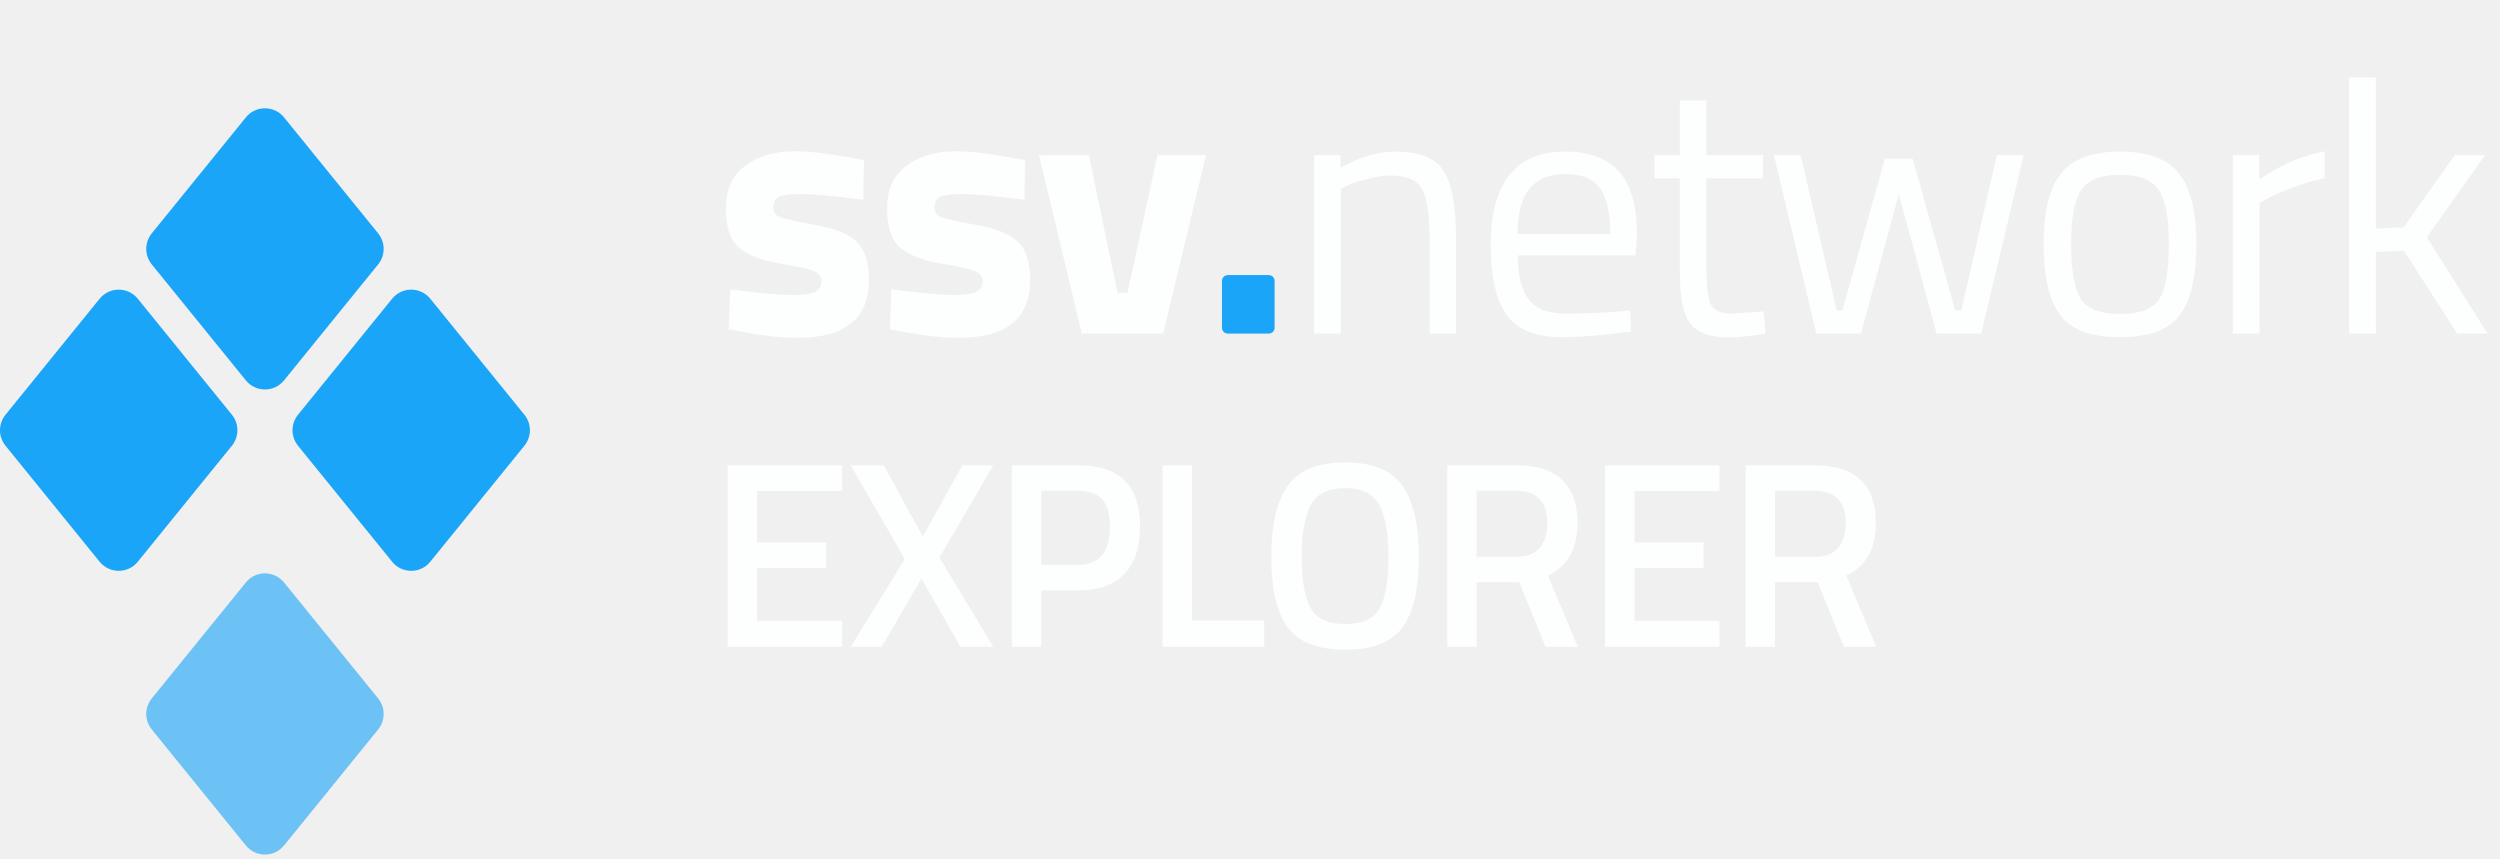
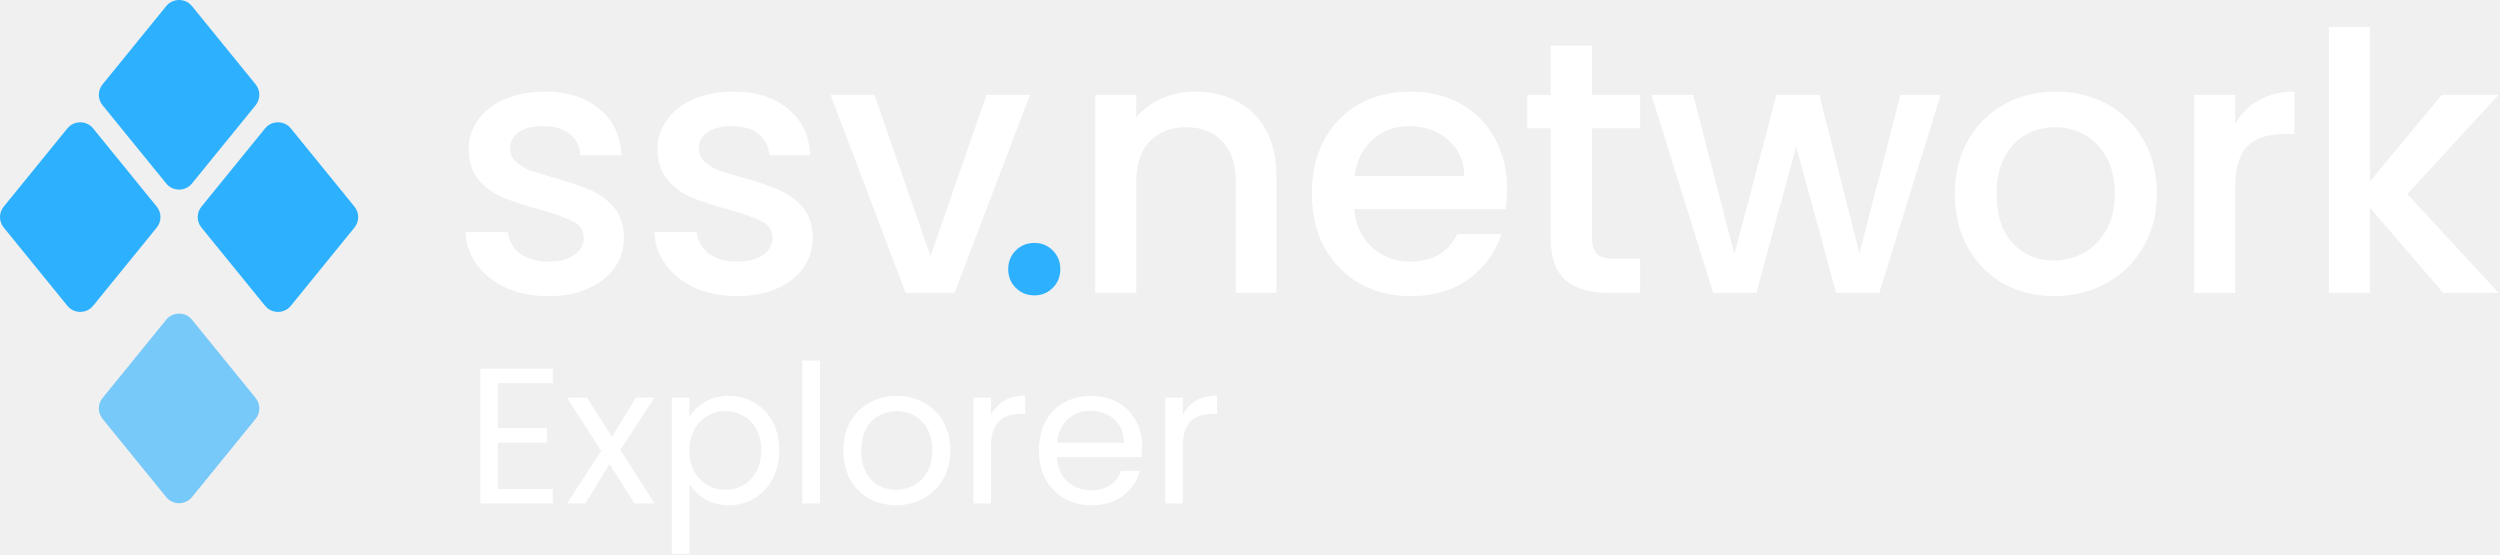
- <svg xmlns="http://www.w3.org/2000/svg" width="134" height="46" viewBox="0 0 134 46" fill="none">
-   <path d="M39.004 34.667V24.942H45.137V26.319H40.58V29.073H44.285V30.436H40.58V33.275H45.137V34.667H39.004Z" fill="#FDFEFE" />
-   <path d="M47.374 24.942L49.461 28.775L51.576 24.942H53.237L50.356 29.883L53.237 34.667H51.477L49.39 31.004L47.261 34.667H45.6L48.496 29.968L45.6 24.942H47.374Z" fill="#FDFEFE" />
-   <path d="M57.799 31.643H55.812V34.667H54.236V24.942H57.799C60.005 24.942 61.107 26.031 61.107 28.207C61.107 29.324 60.828 30.176 60.27 30.763C59.721 31.349 58.897 31.643 57.799 31.643ZM55.812 30.28H57.785C58.921 30.28 59.489 29.589 59.489 28.207C59.489 27.545 59.352 27.062 59.077 26.759C58.803 26.456 58.372 26.305 57.785 26.305H55.812V30.28Z" fill="#FDFEFE" />
-   <path d="M67.761 34.667H62.31V24.942H63.886V33.261H67.761V34.667Z" fill="#FDFEFE" />
-   <path d="M70.257 32.608C70.578 33.167 71.194 33.446 72.102 33.446C73.011 33.446 73.621 33.171 73.933 32.622C74.255 32.074 74.416 31.155 74.416 29.868C74.416 28.572 74.25 27.63 73.919 27.043C73.597 26.456 72.992 26.163 72.102 26.163C71.213 26.163 70.602 26.456 70.271 27.043C69.939 27.63 69.774 28.567 69.774 29.854C69.774 31.132 69.935 32.05 70.257 32.608ZM75.168 33.63C74.591 34.425 73.569 34.823 72.102 34.823C70.635 34.823 69.608 34.425 69.022 33.63C68.435 32.826 68.141 31.567 68.141 29.854C68.141 28.141 68.435 26.868 69.022 26.035C69.618 25.203 70.645 24.786 72.102 24.786C73.559 24.786 74.582 25.203 75.168 26.035C75.755 26.859 76.049 28.132 76.049 29.854C76.049 31.577 75.755 32.835 75.168 33.63Z" fill="#FDFEFE" />
-   <path d="M79.145 31.203V34.667H77.57V24.942H81.261C83.456 24.942 84.554 25.974 84.554 28.037C84.554 29.419 84.024 30.356 82.964 30.848L84.568 34.667H82.836L81.431 31.203H79.145ZM82.936 28.051C82.936 26.887 82.377 26.305 81.261 26.305H79.145V29.84H81.289C81.857 29.84 82.273 29.679 82.538 29.357C82.803 29.026 82.936 28.591 82.936 28.051Z" fill="#FDFEFE" />
-   <path d="M86.031 34.667V24.942H92.164V26.319H87.607V29.073H91.312V30.436H87.607V33.275H92.164V34.667H86.031Z" fill="#FDFEFE" />
-   <path d="M95.14 31.203V34.667H93.564V24.942H97.255C99.451 24.942 100.549 25.974 100.549 28.037C100.549 29.419 100.019 30.356 98.959 30.848L100.563 34.667H98.831L97.426 31.203H95.14ZM98.93 28.051C98.93 26.887 98.372 26.305 97.255 26.305H95.14V29.84H97.284C97.852 29.84 98.268 29.679 98.533 29.357C98.798 29.026 98.93 28.591 98.93 28.051Z" fill="#FDFEFE" />
-   <path opacity="0.62" d="M8.133 37.438L13.179 31.219C13.706 30.57 14.697 30.57 15.224 31.219L20.27 37.438C20.662 37.922 20.662 38.614 20.27 39.098L15.224 45.317C14.697 45.966 13.706 45.966 13.179 45.317L8.133 39.098C7.741 38.614 7.741 37.922 8.133 37.438Z" fill="#1BA5F8" />
-   <path d="M15.972 22.231L21.018 16.012C21.545 15.362 22.536 15.362 23.063 16.012L28.109 22.231C28.501 22.714 28.501 23.406 28.109 23.89L23.063 30.109C22.536 30.759 21.545 30.759 21.018 30.109L15.972 23.89C15.58 23.406 15.58 22.714 15.972 22.231Z" fill="#1BA5F8" />
-   <path d="M0.294 22.231L5.34 16.012C5.867 15.362 6.858 15.362 7.385 16.012L12.431 22.231C12.823 22.714 12.823 23.406 12.431 23.89L7.385 30.109C6.858 30.759 5.867 30.759 5.34 30.109L0.294 23.89C-0.098 23.406 -0.098 22.714 0.294 22.231Z" fill="#1BA5F8" />
-   <path d="M8.133 12.51L13.179 6.291C13.706 5.642 14.697 5.642 15.224 6.291L20.27 12.51C20.662 12.994 20.662 13.686 20.27 14.17L15.224 20.389C14.697 21.038 13.706 21.038 13.179 20.389L8.133 14.17C7.741 13.686 7.741 12.994 8.133 12.51Z" fill="#1BA5F8" />
-   <path d="M46.27 10.707C44.689 10.503 43.58 10.401 42.942 10.401C42.317 10.401 41.909 10.459 41.718 10.573C41.539 10.688 41.45 10.873 41.45 11.128C41.45 11.37 41.571 11.542 41.814 11.644C42.069 11.734 42.706 11.874 43.726 12.065C44.759 12.244 45.492 12.543 45.926 12.964C46.359 13.385 46.576 14.067 46.576 15.011C46.576 17.076 45.295 18.109 42.732 18.109C41.89 18.109 40.87 17.995 39.671 17.765L39.059 17.65L39.136 15.508C40.717 15.712 41.814 15.814 42.426 15.814C43.05 15.814 43.471 15.757 43.688 15.642C43.918 15.514 44.032 15.33 44.032 15.087C44.032 14.845 43.911 14.666 43.669 14.552C43.439 14.437 42.827 14.297 41.833 14.131C40.851 13.965 40.118 13.685 39.633 13.289C39.148 12.894 38.906 12.193 38.906 11.185C38.906 10.165 39.251 9.4 39.939 8.89C40.628 8.367 41.514 8.106 42.598 8.106C43.35 8.106 44.377 8.227 45.677 8.469L46.308 8.584L46.27 10.707Z" fill="#FDFEFE" />
-   <path d="M54.91 10.707C53.328 10.503 52.219 10.401 51.581 10.401C50.957 10.401 50.548 10.459 50.357 10.573C50.179 10.688 50.09 10.873 50.09 11.128C50.09 11.37 50.211 11.542 50.453 11.644C50.708 11.734 51.346 11.874 52.366 12.065C53.398 12.244 54.132 12.543 54.565 12.964C54.999 13.385 55.216 14.067 55.216 15.011C55.216 17.076 53.934 18.109 51.371 18.109C50.529 18.109 49.509 17.995 48.311 17.765L47.699 17.65L47.775 15.508C49.356 15.712 50.453 15.814 51.065 15.814C51.69 15.814 52.111 15.757 52.327 15.642C52.557 15.514 52.672 15.33 52.672 15.087C52.672 14.845 52.55 14.666 52.308 14.552C52.079 14.437 51.467 14.297 50.472 14.131C49.49 13.965 48.757 13.685 48.272 13.289C47.788 12.894 47.546 12.193 47.546 11.185C47.546 10.165 47.89 9.4 48.578 8.89C49.267 8.367 50.153 8.106 51.237 8.106C51.989 8.106 53.016 8.227 54.317 8.469L54.948 8.584L54.91 10.707Z" fill="#FDFEFE" />
-   <path d="M55.69 8.316H58.368L59.898 15.699H60.433L62.04 8.316H64.641L62.346 17.88H57.985L55.69 8.316Z" fill="#FDFEFE" />
-   <path d="M71.867 17.88H70.433V8.316H71.848V8.986C72.881 8.412 73.869 8.125 74.813 8.125C76.088 8.125 76.942 8.469 77.376 9.158C77.822 9.846 78.045 11.071 78.045 12.83V17.88H76.63V12.869C76.63 11.542 76.496 10.637 76.228 10.152C75.973 9.655 75.419 9.407 74.564 9.407C74.156 9.407 73.723 9.47 73.264 9.598C72.817 9.713 72.473 9.827 72.231 9.942L71.867 10.114V17.88Z" fill="#FDFEFE" />
-   <path d="M86.827 16.694L87.382 16.637L87.42 17.765C85.966 17.969 84.723 18.071 83.69 18.071C82.313 18.071 81.337 17.676 80.764 16.885C80.19 16.082 79.903 14.839 79.903 13.155C79.903 9.802 81.235 8.125 83.9 8.125C85.188 8.125 86.151 8.488 86.789 9.215C87.426 9.929 87.745 11.058 87.745 12.601L87.668 13.691H81.356C81.356 14.749 81.548 15.534 81.93 16.044C82.313 16.554 82.976 16.809 83.919 16.809C84.876 16.809 85.845 16.77 86.827 16.694ZM86.31 12.543C86.31 11.37 86.119 10.541 85.737 10.057C85.367 9.572 84.755 9.33 83.9 9.33C83.059 9.33 82.421 9.585 81.988 10.095C81.567 10.605 81.35 11.421 81.337 12.543H86.31Z" fill="#FDFEFE" />
-   <path d="M94.496 9.56H91.455V14.131C91.455 15.228 91.531 15.948 91.684 16.292C91.85 16.637 92.233 16.809 92.832 16.809L94.534 16.694L94.63 17.88C93.775 18.02 93.125 18.09 92.679 18.09C91.684 18.09 90.996 17.848 90.613 17.363C90.231 16.879 90.039 15.954 90.039 14.59V9.56H88.681V8.316H90.039V5.39H91.455V8.316H94.496V9.56Z" fill="#FDFEFE" />
-   <path d="M95.081 8.316H96.516L98.447 16.637H98.753L101.029 8.508H102.521L104.798 16.637H105.123L107.035 8.316H108.47L106.194 17.88H103.803L101.775 10.401L99.748 17.88H97.357L95.081 8.316Z" fill="#FDFEFE" />
-   <path d="M109.538 13.079C109.538 11.332 109.85 10.07 110.475 9.292C111.1 8.514 112.152 8.125 113.631 8.125C115.123 8.125 116.175 8.514 116.787 9.292C117.412 10.07 117.724 11.332 117.724 13.079C117.724 14.826 117.431 16.095 116.844 16.885C116.258 17.676 115.187 18.071 113.631 18.071C112.075 18.071 111.004 17.676 110.418 16.885C109.831 16.095 109.538 14.826 109.538 13.079ZM111.011 13.06C111.011 14.45 111.176 15.425 111.508 15.986C111.852 16.547 112.56 16.828 113.631 16.828C114.715 16.828 115.423 16.554 115.754 16.005C116.086 15.444 116.252 14.463 116.252 13.06C116.252 11.657 116.067 10.694 115.697 10.172C115.327 9.636 114.638 9.368 113.631 9.368C112.637 9.368 111.948 9.636 111.565 10.172C111.196 10.694 111.011 11.657 111.011 13.06Z" fill="#FDFEFE" />
-   <path d="M119.681 17.88V8.316H121.097V9.617C122.206 8.852 123.373 8.348 124.597 8.106V9.56C124.062 9.662 123.5 9.821 122.914 10.038C122.34 10.255 121.9 10.446 121.594 10.612L121.116 10.86V17.88H119.681Z" fill="#FDFEFE" />
-   <path d="M127.346 17.88H125.911V4.147H127.346V12.257L128.838 12.18L131.573 8.316H133.199L130.081 12.716L133.332 17.88H131.707L128.857 13.442L127.346 13.5V17.88Z" fill="#FDFEFE" />
-   <path d="M65.497 15.058C65.497 14.885 65.638 14.744 65.811 14.744H68.005C68.179 14.744 68.319 14.885 68.319 15.058V17.566C68.319 17.739 68.179 17.88 68.005 17.88H65.811C65.638 17.88 65.497 17.739 65.497 17.566V15.058Z" fill="#1BA5F8" />
+ <svg xmlns="http://www.w3.org/2000/svg" width="1579" height="350" viewBox="0 0 1579 350" fill="none">
+   <path opacity="0.62" d="M64.782 251.364L104.971 201.95C109.168 196.791 117.067 196.791 121.263 201.95L161.453 251.364C164.579 255.209 164.579 260.704 161.453 264.549L121.263 313.963C117.067 319.122 109.168 319.122 104.971 313.963L64.782 264.549C61.656 260.704 61.656 255.209 64.782 251.364Z" fill="#2DB1FF" />
+   <path d="M127.224 130.526L167.413 81.112C171.61 75.953 179.509 75.953 183.705 81.112L223.895 130.526C227.021 134.371 227.021 139.866 223.895 143.712L183.705 193.126C179.509 198.285 171.61 198.285 167.413 193.126L127.224 143.712C124.098 139.866 124.098 134.371 127.224 130.526Z" fill="#2DB1FF" />
+   <path d="M2.345 130.526L42.534 81.112C46.73 75.953 54.63 75.953 58.826 81.112L99.015 130.526C102.141 134.371 102.141 139.866 99.015 143.712L58.826 193.126C54.63 198.285 46.73 198.285 42.534 193.126L2.345 143.712C-0.782 139.866 -0.782 134.371 2.345 130.526Z" fill="#2DB1FF" />
+   <path d="M64.782 53.289L104.971 3.869C109.168 -1.29 117.067 -1.29 121.263 3.869L161.453 53.283C164.579 57.129 164.579 62.624 161.453 66.469L121.263 115.883C117.067 121.042 109.168 121.042 104.971 115.883L64.782 66.475C61.656 62.63 61.656 57.129 64.782 53.289Z" fill="#2DB1FF" />
+   <path d="M1520.45 122.555L1578.1 184.98H1543.15L1496.84 131.181V184.98H1470.96V17H1496.84V114.61L1542.24 59.903H1578.1L1520.45 122.555Z" fill="white" />
+   <path d="M1411.72 78.063C1415.5 71.707 1420.5 66.788 1426.7 63.308C1433.06 59.676 1440.55 57.86 1449.17 57.86V84.646H1442.59C1432.45 84.646 1424.73 87.219 1419.44 92.364C1414.29 97.509 1411.72 106.438 1411.72 119.15V184.98H1385.84V59.903H1411.72V78.063Z" fill="white" />
+   <path d="M1297.34 187.023C1285.53 187.023 1274.86 184.375 1265.33 179.078C1255.79 173.63 1248.3 166.063 1242.86 156.378C1237.41 146.541 1234.68 135.191 1234.68 122.328C1234.68 109.616 1237.48 98.341 1243.08 88.505C1248.68 78.668 1256.32 71.102 1266.01 65.805C1275.69 60.508 1286.52 57.86 1298.47 57.86C1310.43 57.86 1321.25 60.508 1330.93 65.805C1340.62 71.102 1348.26 78.668 1353.86 88.505C1359.46 98.341 1362.26 109.616 1362.26 122.328C1362.26 135.04 1359.38 146.314 1353.63 156.151C1347.88 165.988 1340.01 173.63 1330.02 179.078C1320.19 184.375 1309.29 187.023 1297.34 187.023ZM1297.34 164.55C1303.99 164.55 1310.2 162.961 1315.95 159.783C1321.85 156.605 1326.62 151.838 1330.25 145.482C1333.88 139.126 1335.7 131.408 1335.7 122.328C1335.7 113.248 1333.96 105.606 1330.48 99.401C1327 93.045 1322.38 88.278 1316.63 85.1C1310.88 81.922 1304.68 80.333 1298.02 80.333C1291.36 80.333 1285.15 81.922 1279.4 85.1C1273.8 88.278 1269.34 93.045 1266.01 99.401C1262.68 105.606 1261.02 113.248 1261.02 122.328C1261.02 135.797 1264.42 146.239 1271.23 153.654C1278.19 160.918 1286.89 164.55 1297.34 164.55Z" fill="white" />
+   <path d="M1225.74 59.903L1186.93 184.98H1159.69L1134.49 92.591L1109.29 184.98H1082.05L1043.01 59.903H1069.34L1095.45 160.464L1122 59.903H1149.02L1174.44 160.01L1200.32 59.903H1225.74Z" fill="white" />
+   <path d="M1005.49 81.014V150.249C1005.49 154.94 1006.55 158.345 1008.67 160.464C1010.94 162.431 1014.73 163.415 1020.02 163.415H1035.91V184.98H1015.48C1003.83 184.98 994.901 182.256 988.697 176.808C982.492 171.36 979.39 162.507 979.39 150.249V81.014H964.635V59.903H979.39V28.804H1005.49V59.903H1035.91V81.014H1005.49Z" fill="white" />
+   <path d="M951.837 119.377C951.837 124.068 951.535 128.306 950.929 132.089H855.362C856.119 142.077 859.827 150.098 866.485 156.151C873.144 162.204 881.316 165.231 891.001 165.231C904.924 165.231 914.76 159.405 920.511 147.752H948.432C944.649 159.253 937.763 168.712 927.775 176.127C917.939 183.391 905.68 187.023 891.001 187.023C879.046 187.023 868.301 184.375 858.767 179.078C849.385 173.63 841.969 166.063 836.521 156.378C831.225 146.541 828.576 135.191 828.576 122.328C828.576 109.465 831.149 98.19 836.294 88.505C841.591 78.668 848.931 71.102 858.313 65.805C867.847 60.508 878.743 57.86 891.001 57.86C902.805 57.86 913.323 60.432 922.554 65.578C931.786 70.723 938.974 77.987 944.119 87.37C949.265 96.601 951.837 107.27 951.837 119.377ZM924.824 111.205C924.673 101.671 921.268 94.028 914.609 88.278C907.951 82.527 899.703 79.652 889.866 79.652C880.938 79.652 873.295 82.527 866.939 88.278C860.583 93.877 856.8 101.52 855.589 111.205H924.824Z" fill="white" />
+   <path d="M754.891 57.86C764.728 57.86 773.505 59.903 781.223 63.989C789.093 68.075 795.221 74.128 799.61 82.149C803.999 90.169 806.193 99.855 806.193 111.205V184.98H780.542V115.064C780.542 103.865 777.742 95.315 772.143 89.413C766.544 83.359 758.901 80.333 749.216 80.333C739.531 80.333 731.813 83.359 726.062 89.413C720.463 95.315 717.663 103.865 717.663 115.064V184.98H691.785V59.903H717.663V74.204C721.901 69.058 727.273 65.048 733.78 62.173C740.439 59.297 747.476 57.86 754.891 57.86Z" fill="white" />
+   <path d="M653.356 186.569C648.665 186.569 644.73 184.98 641.552 181.802C638.374 178.624 636.785 174.689 636.785 169.998C636.785 165.307 638.374 161.372 641.552 158.194C644.73 155.016 648.665 153.427 653.356 153.427C657.896 153.427 661.755 155.016 664.933 158.194C668.111 161.372 669.7 165.307 669.7 169.998C669.7 174.689 668.111 178.624 664.933 181.802C661.755 184.98 657.896 186.569 653.356 186.569Z" fill="#2DB1FF" />
+   <path d="M587.678 161.826L623.09 59.903H650.557L602.887 184.98H572.015L524.572 59.903H552.266L587.678 161.826Z" fill="white" />
+   <path d="M465.469 187.023C455.632 187.023 446.779 185.283 438.91 181.802C431.192 178.17 425.063 173.327 420.523 167.274C415.983 161.069 413.561 154.184 413.259 146.617H440.045C440.499 151.914 442.996 156.378 447.536 160.01C452.227 163.491 458.053 165.231 465.015 165.231C472.279 165.231 477.878 163.869 481.813 161.145C485.899 158.27 487.942 154.638 487.942 150.249C487.942 145.558 485.672 142.077 481.132 139.807C476.743 137.537 469.706 135.04 460.021 132.316C450.638 129.743 442.996 127.246 437.094 124.825C431.192 122.404 426.046 118.696 421.658 113.702C417.42 108.708 415.302 102.125 415.302 93.953C415.302 87.294 417.269 81.241 421.204 75.793C425.138 70.194 430.738 65.805 438.002 62.627C445.417 59.449 453.892 57.86 463.426 57.86C477.651 57.86 489.077 61.492 497.703 68.756C506.48 75.868 511.171 85.629 511.777 98.039H485.899C485.445 92.439 483.175 87.975 479.089 84.646C475.003 81.317 469.479 79.652 462.518 79.652C455.708 79.652 450.487 80.938 446.855 83.511C443.223 86.084 441.407 89.489 441.407 93.726C441.407 97.055 442.617 99.855 445.039 102.125C447.46 104.395 450.411 106.211 453.892 107.573C457.372 108.784 462.518 110.373 469.328 112.34C478.408 114.761 485.823 117.258 491.574 119.831C497.476 122.252 502.545 125.884 506.783 130.727C511.02 135.57 513.214 142.001 513.366 150.022C513.366 157.135 511.398 163.491 507.464 169.09C503.529 174.689 497.93 179.078 490.666 182.256C483.553 185.434 475.154 187.023 465.469 187.023Z" fill="white" />
+   <path d="M346.21 187.023C336.373 187.023 327.52 185.283 319.651 181.802C311.933 178.17 305.804 173.327 301.264 167.274C296.724 161.069 294.303 154.184 294 146.617H320.786C321.24 151.914 323.737 156.378 328.277 160.01C332.968 163.491 338.795 165.231 345.756 165.231C353.02 165.231 358.619 163.869 362.554 161.145C366.64 158.27 368.683 154.638 368.683 150.249C368.683 145.558 366.413 142.077 361.873 139.807C357.484 137.537 350.447 135.04 340.762 132.316C331.379 129.743 323.737 127.246 317.835 124.825C311.933 122.404 306.788 118.696 302.399 113.702C298.162 108.708 296.043 102.125 296.043 93.953C296.043 87.294 298.01 81.241 301.945 75.793C305.88 70.194 311.479 65.805 318.743 62.627C326.158 59.449 334.633 57.86 344.167 57.86C358.392 57.86 369.818 61.492 378.444 68.756C387.221 75.868 391.913 85.629 392.518 98.039H366.64C366.186 92.439 363.916 87.975 359.83 84.646C355.744 81.317 350.22 79.652 343.259 79.652C336.449 79.652 331.228 80.938 327.596 83.511C323.964 86.084 322.148 89.489 322.148 93.726C322.148 97.055 323.359 99.855 325.78 102.125C328.201 104.395 331.152 106.211 334.633 107.573C338.114 108.784 343.259 110.373 350.069 112.34C359.149 114.761 366.564 117.258 372.315 119.831C378.217 122.252 383.287 125.884 387.524 130.727C391.761 135.57 393.956 142.001 394.107 150.022C394.107 157.135 392.14 163.491 388.205 169.09C384.27 174.689 378.671 179.078 371.407 182.256C364.294 185.434 355.895 187.023 346.21 187.023Z" fill="white" />
+   <path d="M314.496 241.994V270.42H345.484V279.57H314.496V308.85H349.144V318H303.394V232.844H349.144V241.994H314.496ZM400.835 318L384.975 293.112L369.725 318H358.135L379.729 284.816L358.135 251.144H370.701L386.561 275.91L401.689 251.144H413.279L391.807 284.206L413.401 318H400.835ZM435.424 263.466C437.62 259.643 440.873 256.471 445.184 253.95C449.576 251.347 454.659 250.046 460.434 250.046C466.371 250.046 471.739 251.469 476.538 254.316C481.418 257.163 485.24 261.189 488.006 266.394C490.771 271.518 492.154 277.496 492.154 284.328C492.154 291.079 490.771 297.097 488.006 302.384C485.24 307.671 481.418 311.778 476.538 314.706C471.739 317.634 466.371 319.098 460.434 319.098C454.74 319.098 449.698 317.837 445.306 315.316C440.995 312.713 437.701 309.501 435.424 305.678V349.72H424.322V251.144H435.424V263.466ZM480.808 284.328C480.808 279.285 479.791 274.893 477.758 271.152C475.724 267.411 472.959 264.564 469.462 262.612C466.046 260.66 462.264 259.684 458.116 259.684C454.049 259.684 450.267 260.701 446.77 262.734C443.354 264.686 440.588 267.573 438.474 271.396C436.44 275.137 435.424 279.489 435.424 284.45C435.424 289.493 436.44 293.925 438.474 297.748C440.588 301.489 443.354 304.377 446.77 306.41C450.267 308.362 454.049 309.338 458.116 309.338C462.264 309.338 466.046 308.362 469.462 306.41C472.959 304.377 475.724 301.489 477.758 297.748C479.791 293.925 480.808 289.452 480.808 284.328ZM517.869 227.72V318H506.767V227.72H517.869ZM565.948 319.098C559.686 319.098 553.992 317.675 548.868 314.828C543.826 311.981 539.84 307.955 536.912 302.75C534.066 297.463 532.642 291.363 532.642 284.45C532.642 277.618 534.106 271.599 537.034 266.394C540.044 261.107 544.11 257.081 549.234 254.316C554.358 251.469 560.092 250.046 566.436 250.046C572.78 250.046 578.514 251.469 583.638 254.316C588.762 257.081 592.788 261.067 595.716 266.272C598.726 271.477 600.23 277.537 600.23 284.45C600.23 291.363 598.685 297.463 595.594 302.75C592.585 307.955 588.478 311.981 583.272 314.828C578.067 317.675 572.292 319.098 565.948 319.098ZM565.948 309.338C569.934 309.338 573.675 308.403 577.172 306.532C580.67 304.661 583.476 301.855 585.59 298.114C587.786 294.373 588.884 289.818 588.884 284.45C588.884 279.082 587.827 274.527 585.712 270.786C583.598 267.045 580.832 264.279 577.416 262.49C574 260.619 570.3 259.684 566.314 259.684C562.248 259.684 558.506 260.619 555.09 262.49C551.756 264.279 549.072 267.045 547.038 270.786C545.005 274.527 543.988 279.082 543.988 284.45C543.988 289.899 544.964 294.495 546.916 298.236C548.95 301.977 551.634 304.783 554.968 306.654C558.303 308.443 561.963 309.338 565.948 309.338ZM625.93 262.002C627.882 258.179 630.647 255.211 634.226 253.096C637.886 250.981 642.318 249.924 647.524 249.924V261.392H644.596C632.152 261.392 625.93 268.143 625.93 281.644V318H614.828V251.144H625.93V262.002ZM721.339 282.01C721.339 284.125 721.217 286.361 720.973 288.72H667.537C667.944 295.308 670.181 300.473 674.247 304.214C678.395 307.874 683.397 309.704 689.253 309.704C694.052 309.704 698.037 308.606 701.209 306.41C704.463 304.133 706.74 301.123 708.041 297.382H719.997C718.208 303.807 714.629 309.053 709.261 313.12C703.893 317.105 697.224 319.098 689.253 319.098C682.909 319.098 677.216 317.675 672.173 314.828C667.212 311.981 663.308 307.955 660.461 302.75C657.615 297.463 656.191 291.363 656.191 284.45C656.191 277.537 657.574 271.477 660.339 266.272C663.105 261.067 666.968 257.081 671.929 254.316C676.972 251.469 682.747 250.046 689.253 250.046C695.597 250.046 701.209 251.429 706.089 254.194C710.969 256.959 714.711 260.782 717.313 265.662C719.997 270.461 721.339 275.91 721.339 282.01ZM709.871 279.692C709.871 275.463 708.936 271.843 707.065 268.834C705.195 265.743 702.633 263.425 699.379 261.88C696.207 260.253 692.669 259.44 688.765 259.44C683.153 259.44 678.355 261.229 674.369 264.808C670.465 268.387 668.229 273.348 667.659 279.692H709.871ZM747.096 262.002C749.048 258.179 751.813 255.211 755.392 253.096C759.052 250.981 763.484 249.924 768.69 249.924V261.392H765.762C753.318 261.392 747.096 268.143 747.096 281.644V318H735.994V251.144H747.096V262.002Z" fill="white" />
</svg>
